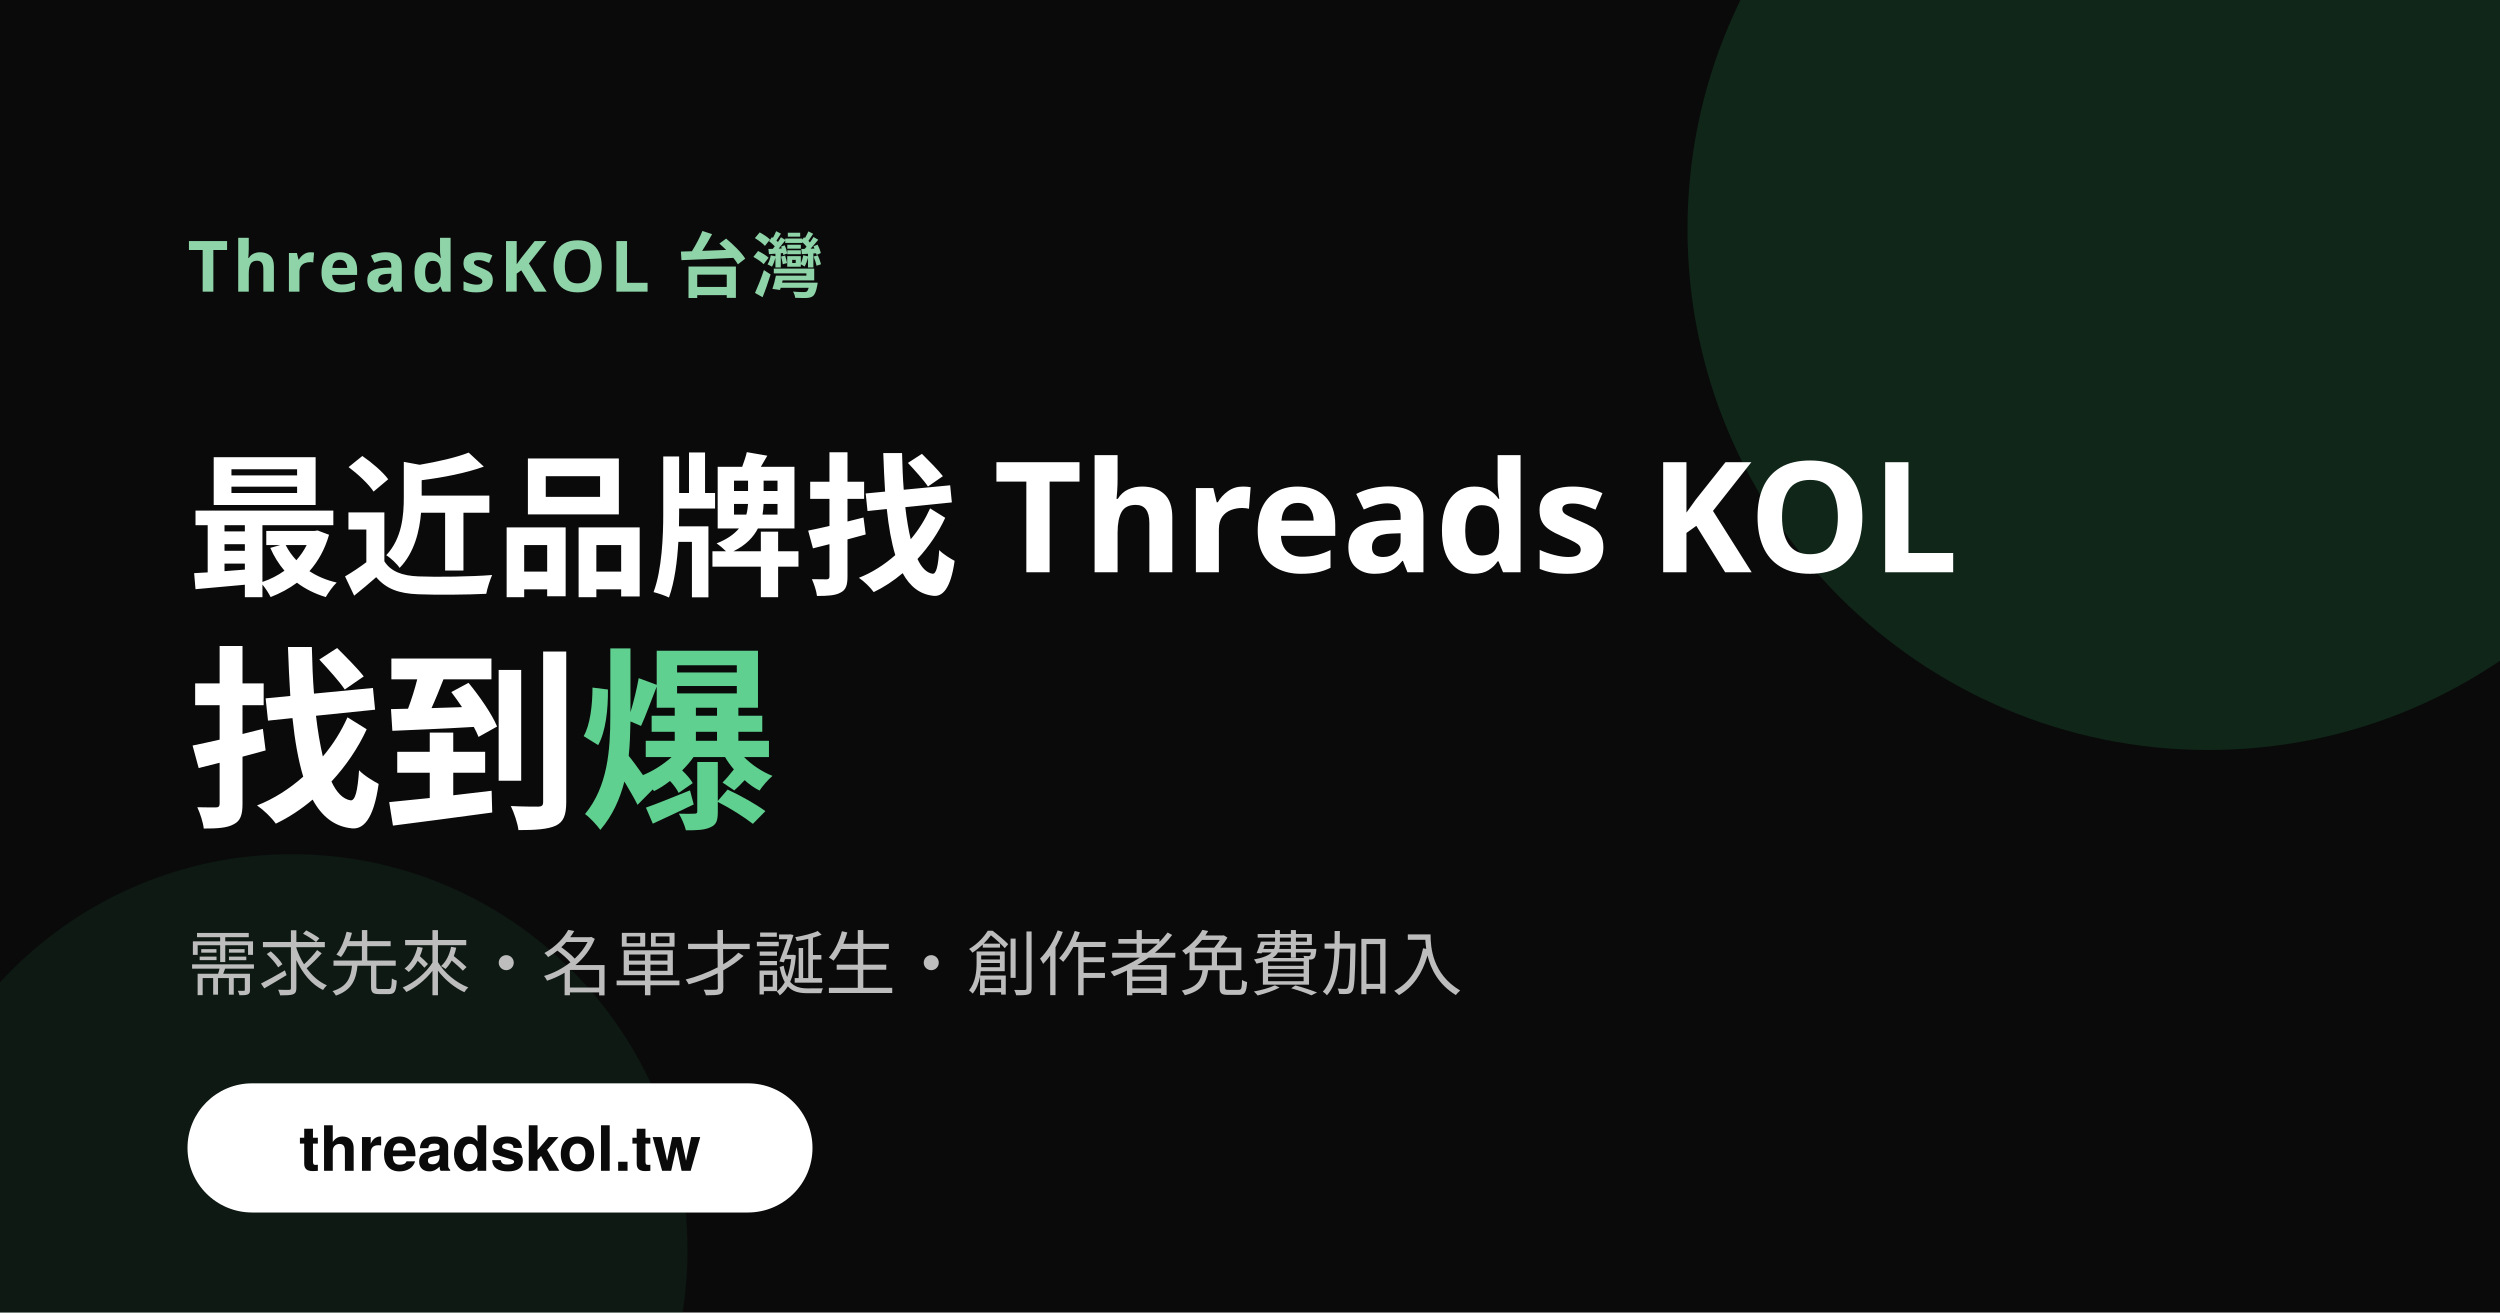
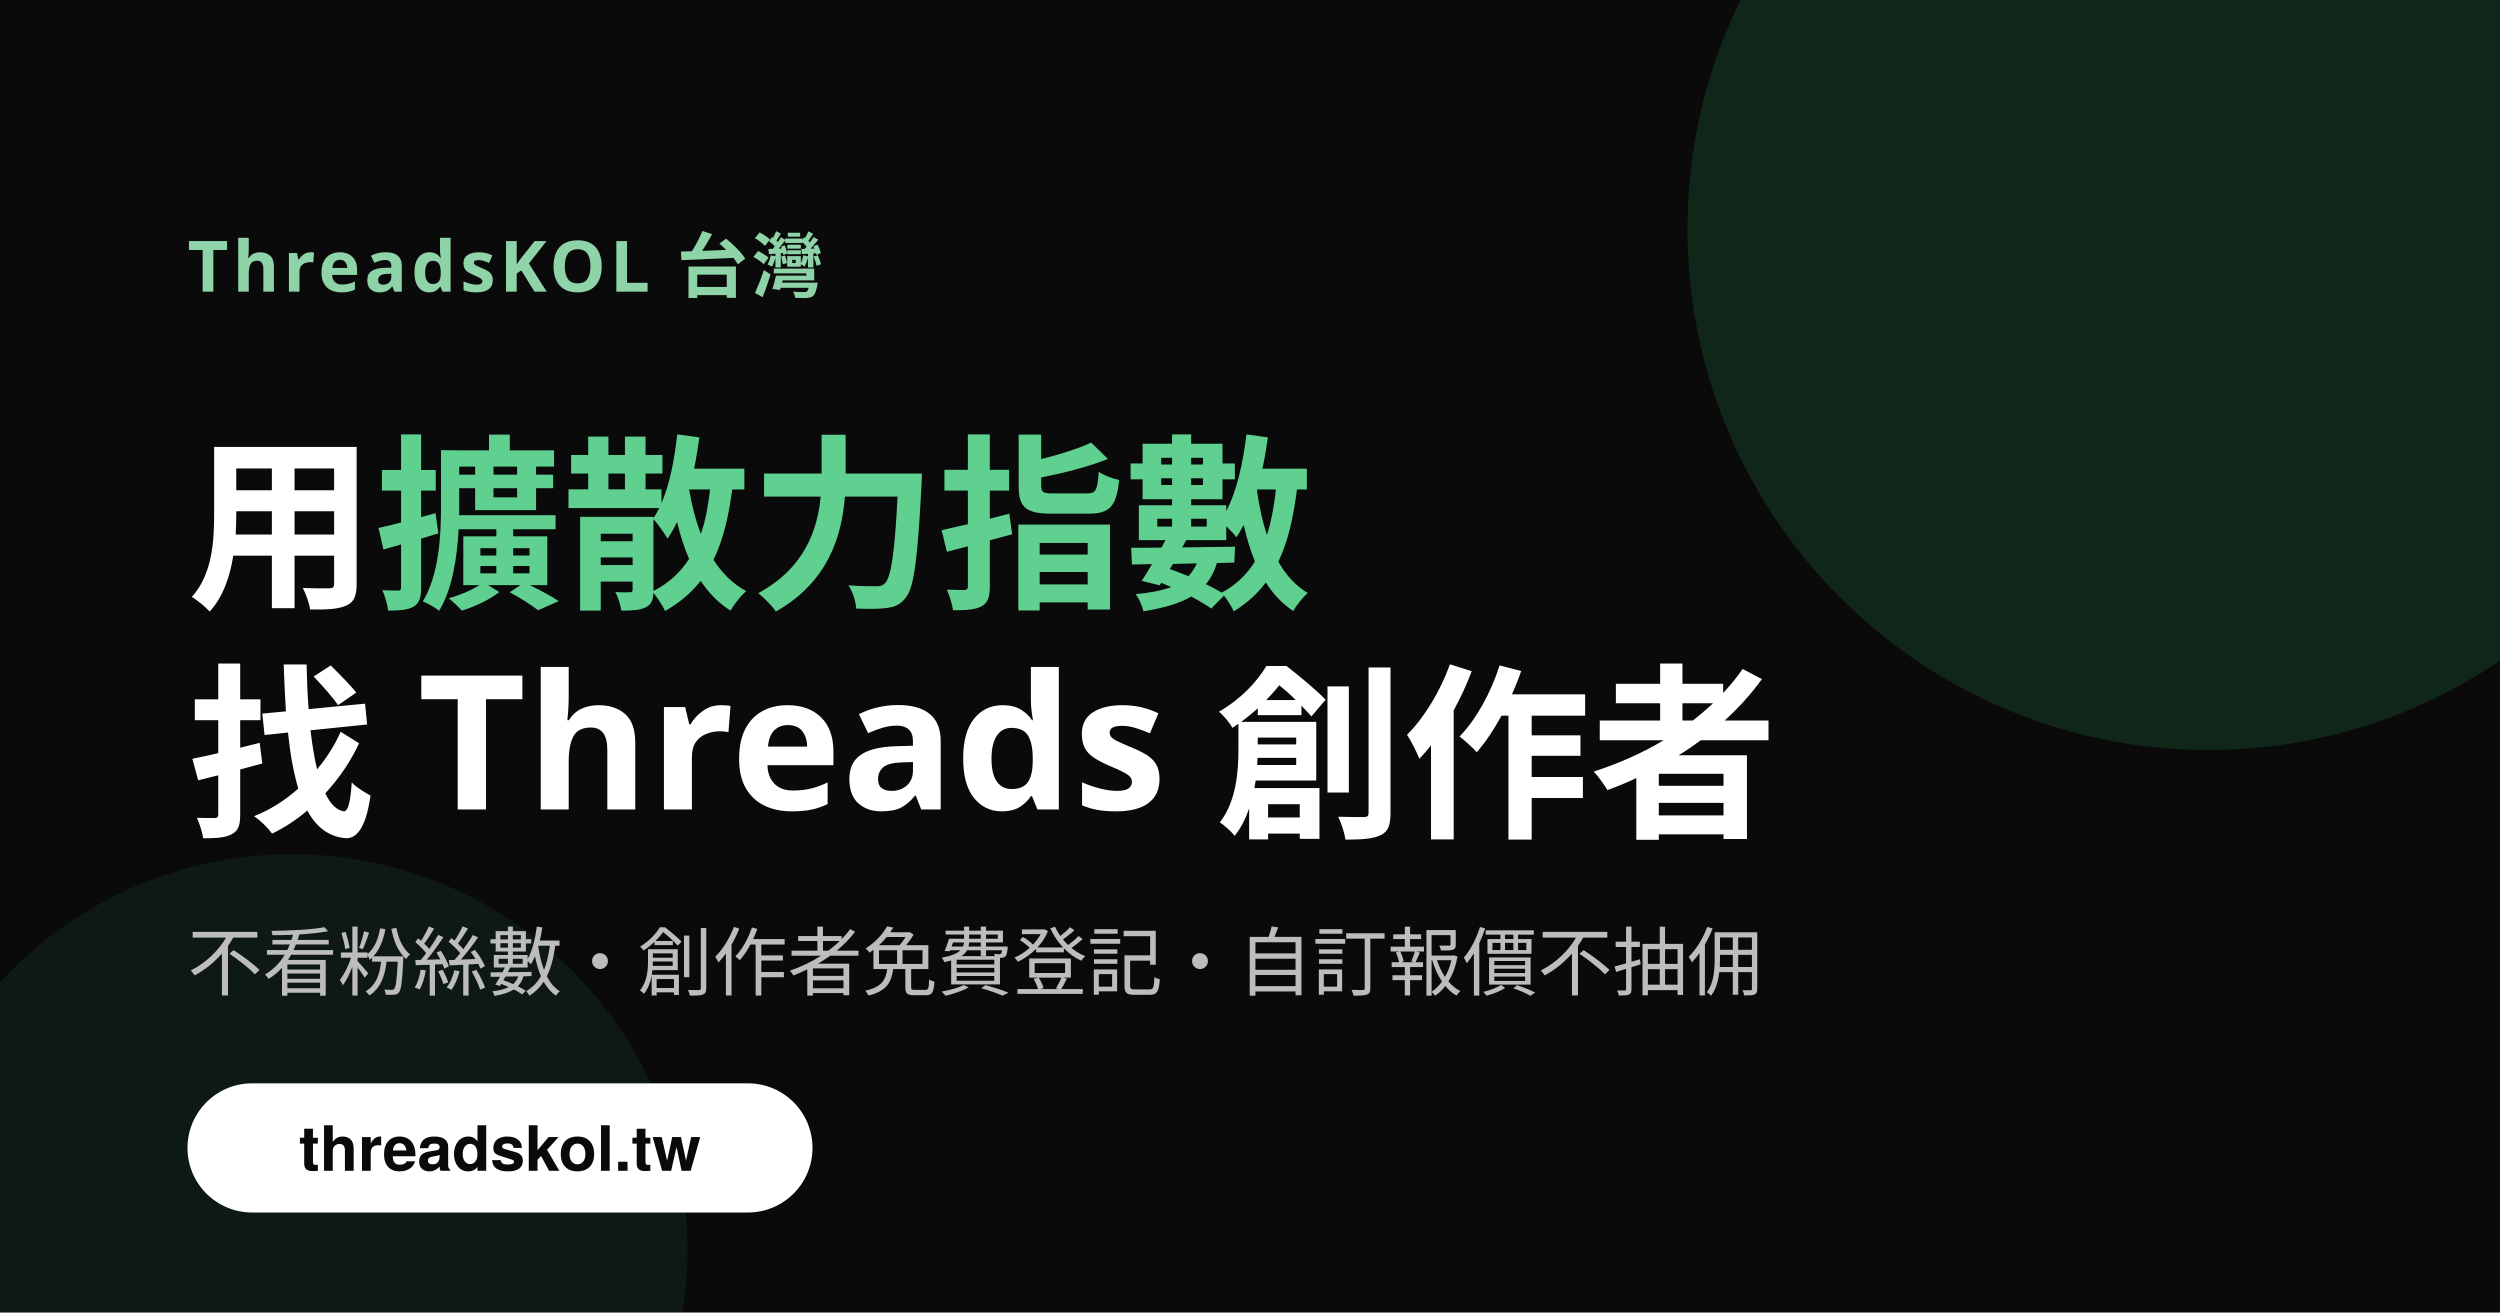
<svg xmlns="http://www.w3.org/2000/svg" width="1200" height="630" viewBox="0 0 1200 630">
  <rect width="1200" height="630" fill="#0a0a0a" />
  <circle cx="1060" cy="110" r="250" fill="#1f8a4c" opacity="0.22" />
  <circle cx="140" cy="600" r="190" fill="#1f8a4c" opacity="0.12" />
  <text x="90" y="140" font-family="'PingFang TC','PingFang HK',sans-serif" font-size="34" font-weight="600" fill="#8fd3a8" letter-spacing="2">ThreadsKOL 台灣</text>
-   <text x="90" y="280" font-family="'PingFang TC','PingFang HK',sans-serif" font-size="74" font-weight="800" fill="#ffffff">最近品牌找 Threads KOL</text>
-   <text x="90" y="390" font-family="'PingFang TC','PingFang HK',sans-serif" font-size="94" font-weight="800" fill="#ffffff">找到<tspan fill="#5fd08f">爆</tspan>
+   <text x="90" y="285" font-family="'PingFang TC','PingFang HK',sans-serif" font-size="90" font-weight="800" fill="#ffffff">用<tspan fill="#5fd08f">擴散力指數</tspan>
  </text>
-   <text x="90" y="475" font-family="'PingFang TC','PingFang HK',sans-serif" font-size="34" font-weight="500" fill="#bdbdbd">需求先來・名單才誕生・創作者免費加入</text>
+   <text x="90" y="395" font-family="'PingFang TC','PingFang HK',sans-serif" font-size="90" font-weight="800" fill="#ffffff">找 Threads 創作者</text>
+   <text x="90" y="475" font-family="'PingFang TC','PingFang HK',sans-serif" font-size="36" font-weight="500" fill="#bdbdbd">不看粉絲數・創作者免費登記・自訂報價不抽佣</text>
  <rect x="90" y="520" width="300" height="62" rx="31" fill="#ffffff" />
  <text x="240" y="562" font-family="'Helvetica Neue',sans-serif" font-size="30" font-weight="700" fill="#0a0a0a" text-anchor="middle">threadskol.tw</text>
</svg>
